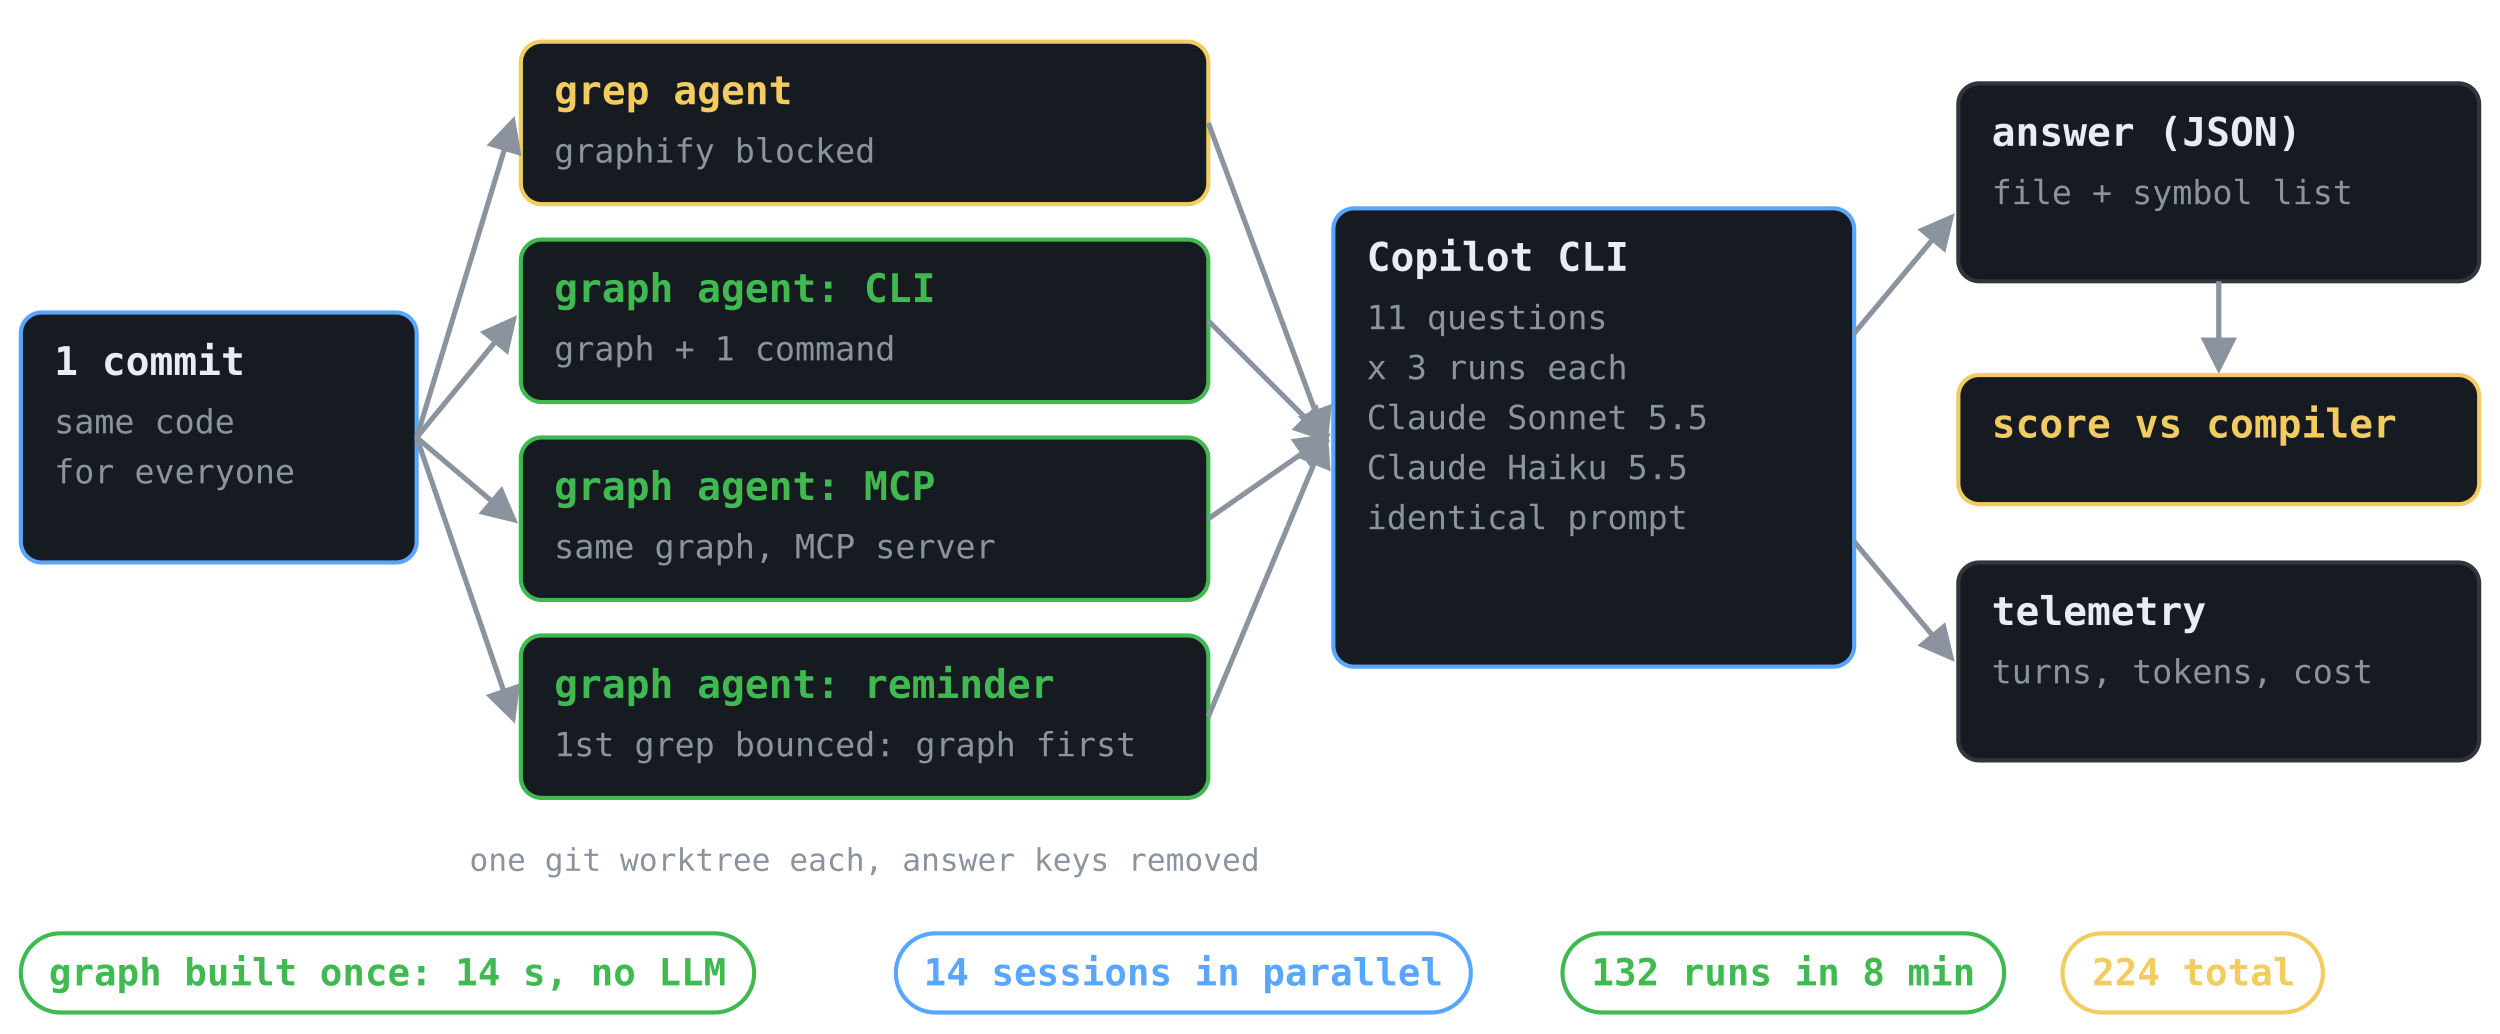
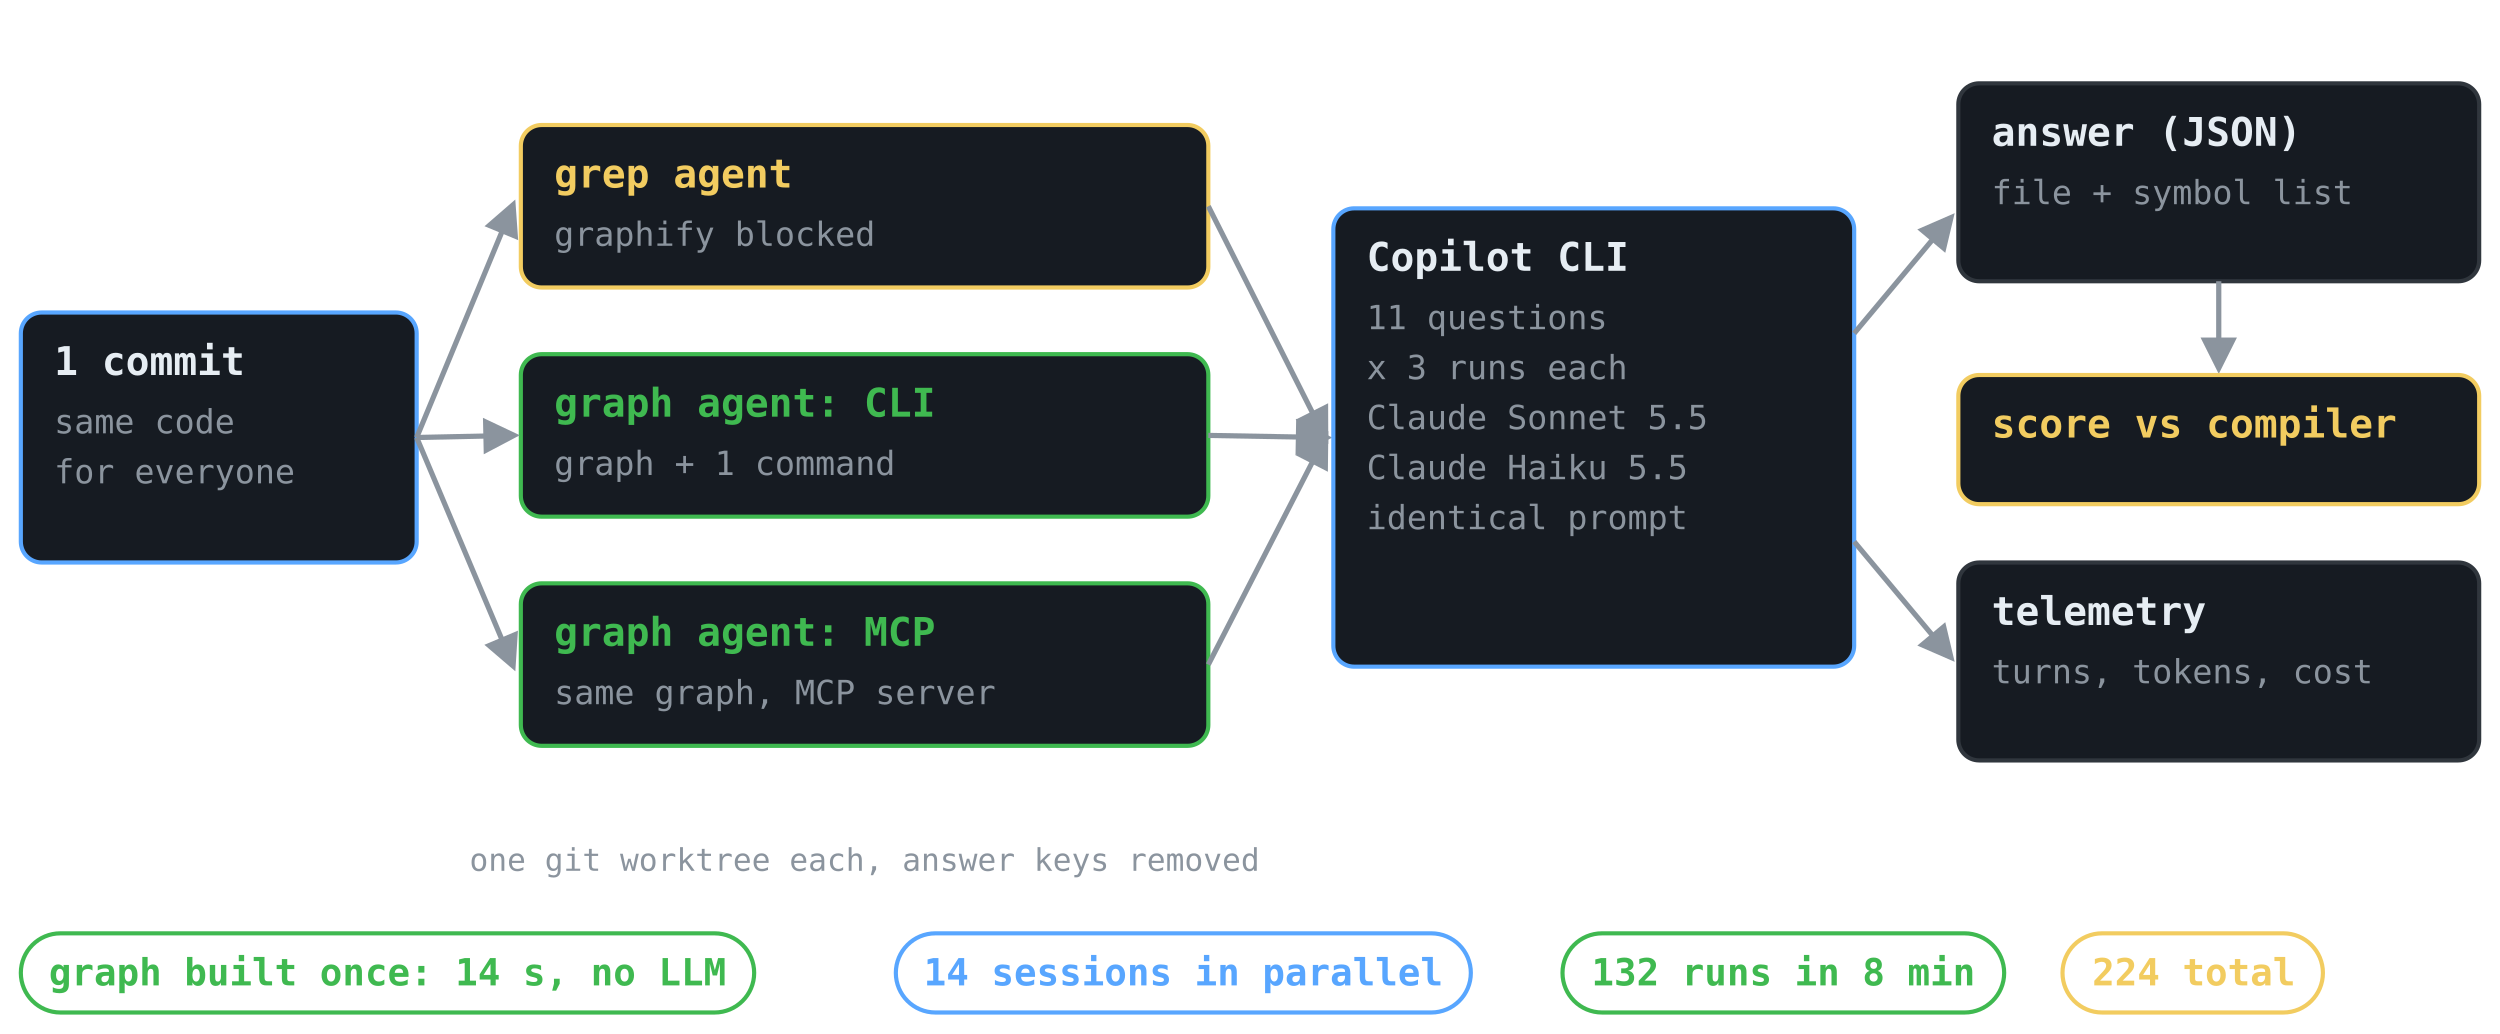
<svg xmlns="http://www.w3.org/2000/svg" viewBox="0 0 1200 496" font-family="JetBrains Mono, ui-monospace, Menlo, Consolas, DejaVu Sans Mono, monospace">
  <defs>
    <marker id="arr" viewBox="0 0 10 10" refX="8" refY="5" markerWidth="7" markerHeight="7" orient="auto">
      <path d="M0 0L10 5L0 10z" fill="#8b949e" />
    </marker>
  </defs>
  <rect x="10" y="150" width="190" height="120" rx="10" fill="#161b22" stroke="#58a6ff" stroke-width="2" />
  <text x="26" y="180" font-size="19" font-weight="700" fill="#e6edf3">1 commit</text>
  <text x="26" y="208" font-size="16" fill="#8b949e">same code</text>
  <text x="26" y="232" font-size="16" fill="#8b949e">for everyone</text>
-   <rect x="250" y="20" width="330" height="78" rx="10" fill="#161b22" stroke="#f2cc60" stroke-width="2" />
-   <text x="266" y="50" font-size="19" font-weight="700" fill="#f2cc60">grep agent</text>
-   <text x="266" y="78" font-size="16" fill="#8b949e">graphify blocked</text>
-   <path d="M200 210 L246 59" stroke="#8b949e" stroke-width="2.5" fill="none" marker-end="url(#arr)" />
-   <path d="M580 59 L636 210" stroke="#8b949e" stroke-width="2.5" fill="none" marker-end="url(#arr)" />
-   <rect x="250" y="115" width="330" height="78" rx="10" fill="#161b22" stroke="#3fb950" stroke-width="2" />
-   <text x="266" y="145" font-size="19" font-weight="700" fill="#3fb950">graph agent: CLI</text>
-   <text x="266" y="173" font-size="16" fill="#8b949e">graph + 1 command</text>
-   <path d="M200 210 L246 154" stroke="#8b949e" stroke-width="2.5" fill="none" marker-end="url(#arr)" />
-   <path d="M580 154 L636 210" stroke="#8b949e" stroke-width="2.5" fill="none" marker-end="url(#arr)" />
-   <rect x="250" y="210" width="330" height="78" rx="10" fill="#161b22" stroke="#3fb950" stroke-width="2" />
-   <text x="266" y="240" font-size="19" font-weight="700" fill="#3fb950">graph agent: MCP</text>
-   <text x="266" y="268" font-size="16" fill="#8b949e">same graph, MCP server</text>
-   <path d="M200 210 L246 249" stroke="#8b949e" stroke-width="2.5" fill="none" marker-end="url(#arr)" />
-   <path d="M580 249 L636 210" stroke="#8b949e" stroke-width="2.5" fill="none" marker-end="url(#arr)" />
-   <rect x="250" y="305" width="330" height="78" rx="10" fill="#161b22" stroke="#3fb950" stroke-width="2" />
-   <text x="266" y="335" font-size="19" font-weight="700" fill="#3fb950">graph agent: reminder</text>
-   <text x="266" y="363" font-size="16" fill="#8b949e">1st grep bounced: graph first</text>
-   <path d="M200 210 L246 344" stroke="#8b949e" stroke-width="2.5" fill="none" marker-end="url(#arr)" />
-   <path d="M580 344 L636 210" stroke="#8b949e" stroke-width="2.5" fill="none" marker-end="url(#arr)" />
+   <rect x="250" y="60" width="330" height="78" rx="10" fill="#161b22" stroke="#f2cc60" stroke-width="2" />
+   <text x="266" y="90" font-size="19" font-weight="700" fill="#f2cc60">grep agent</text>
+   <text x="266" y="118" font-size="16" fill="#8b949e">graphify blocked</text>
+   <path d="M200 210 L246 99" stroke="#8b949e" stroke-width="2.5" fill="none" marker-end="url(#arr)" />
+   <path d="M580 99 L636 210" stroke="#8b949e" stroke-width="2.5" fill="none" marker-end="url(#arr)" />
+   <rect x="250" y="170" width="330" height="78" rx="10" fill="#161b22" stroke="#3fb950" stroke-width="2" />
+   <text x="266" y="200" font-size="19" font-weight="700" fill="#3fb950">graph agent: CLI</text>
+   <text x="266" y="228" font-size="16" fill="#8b949e">graph + 1 command</text>
+   <path d="M200 210 L246 209" stroke="#8b949e" stroke-width="2.5" fill="none" marker-end="url(#arr)" />
+   <path d="M580 209 L636 210" stroke="#8b949e" stroke-width="2.5" fill="none" marker-end="url(#arr)" />
+   <rect x="250" y="280" width="330" height="78" rx="10" fill="#161b22" stroke="#3fb950" stroke-width="2" />
+   <text x="266" y="310" font-size="19" font-weight="700" fill="#3fb950">graph agent: MCP</text>
+   <text x="266" y="338" font-size="16" fill="#8b949e">same graph, MCP server</text>
+   <path d="M200 210 L246 319" stroke="#8b949e" stroke-width="2.5" fill="none" marker-end="url(#arr)" />
+   <path d="M580 319 L636 210" stroke="#8b949e" stroke-width="2.5" fill="none" marker-end="url(#arr)" />
  <text x="415" y="418" font-size="15" fill="#8b949e" text-anchor="middle">one git worktree each, answer keys removed</text>
  <rect x="640" y="100" width="250" height="220" rx="10" fill="#161b22" stroke="#58a6ff" stroke-width="2" />
  <text x="656" y="130" font-size="19" font-weight="700" fill="#e6edf3">Copilot CLI</text>
  <text x="656" y="158" font-size="16" fill="#8b949e">11 questions</text>
  <text x="656" y="182" font-size="16" fill="#8b949e">x 3 runs each</text>
  <text x="656" y="206" font-size="16" fill="#8b949e">Claude Sonnet 5.5</text>
  <text x="656" y="230" font-size="16" fill="#8b949e">Claude Haiku 5.5</text>
  <text x="656" y="254" font-size="16" fill="#8b949e">identical prompt</text>
  <path d="M890 160 L936 105" stroke="#8b949e" stroke-width="2.5" fill="none" marker-end="url(#arr)" />
  <path d="M890 260 L936 315" stroke="#8b949e" stroke-width="2.5" fill="none" marker-end="url(#arr)" />
  <rect x="940" y="40" width="250" height="95" rx="10" fill="#161b22" stroke="#30363d" stroke-width="2" />
  <text x="956" y="70" font-size="19" font-weight="700" fill="#e6edf3">answer (JSON)</text>
  <text x="956" y="98" font-size="16" fill="#8b949e">file + symbol list</text>
  <rect x="940" y="270" width="250" height="95" rx="10" fill="#161b22" stroke="#30363d" stroke-width="2" />
  <text x="956" y="300" font-size="19" font-weight="700" fill="#e6edf3">telemetry</text>
  <text x="956" y="328" font-size="16" fill="#8b949e">turns, tokens, cost</text>
  <path d="M1065 135 L1065 176" stroke="#8b949e" stroke-width="2.5" fill="none" marker-end="url(#arr)" />
  <rect x="940" y="180" width="250" height="62" rx="10" fill="#161b22" stroke="#f2cc60" stroke-width="2" />
  <text x="956" y="210" font-size="19" font-weight="700" fill="#f2cc60">score vs compiler</text>
  <rect x="10" y="448" width="352" height="38" rx="19" fill="none" stroke="#3fb950" stroke-width="2" />
  <text x="186" y="473" font-size="18" font-weight="700" fill="#3fb950" text-anchor="middle">graph built once: 14 s, no LLM</text>
  <rect x="430" y="448" width="276" height="38" rx="19" fill="none" stroke="#58a6ff" stroke-width="2" />
  <text x="568" y="473" font-size="18" font-weight="700" fill="#58a6ff" text-anchor="middle">14 sessions in parallel</text>
  <rect x="750" y="448" width="212" height="38" rx="19" fill="none" stroke="#3fb950" stroke-width="2" />
  <text x="856" y="473" font-size="18" font-weight="700" fill="#3fb950" text-anchor="middle">132 runs in 8 min</text>
  <rect x="990" y="448" width="125" height="38" rx="19" fill="none" stroke="#f2cc60" stroke-width="2" />
  <text x="1053" y="473" font-size="18" font-weight="700" fill="#f2cc60" text-anchor="middle">224 total</text>
</svg>
